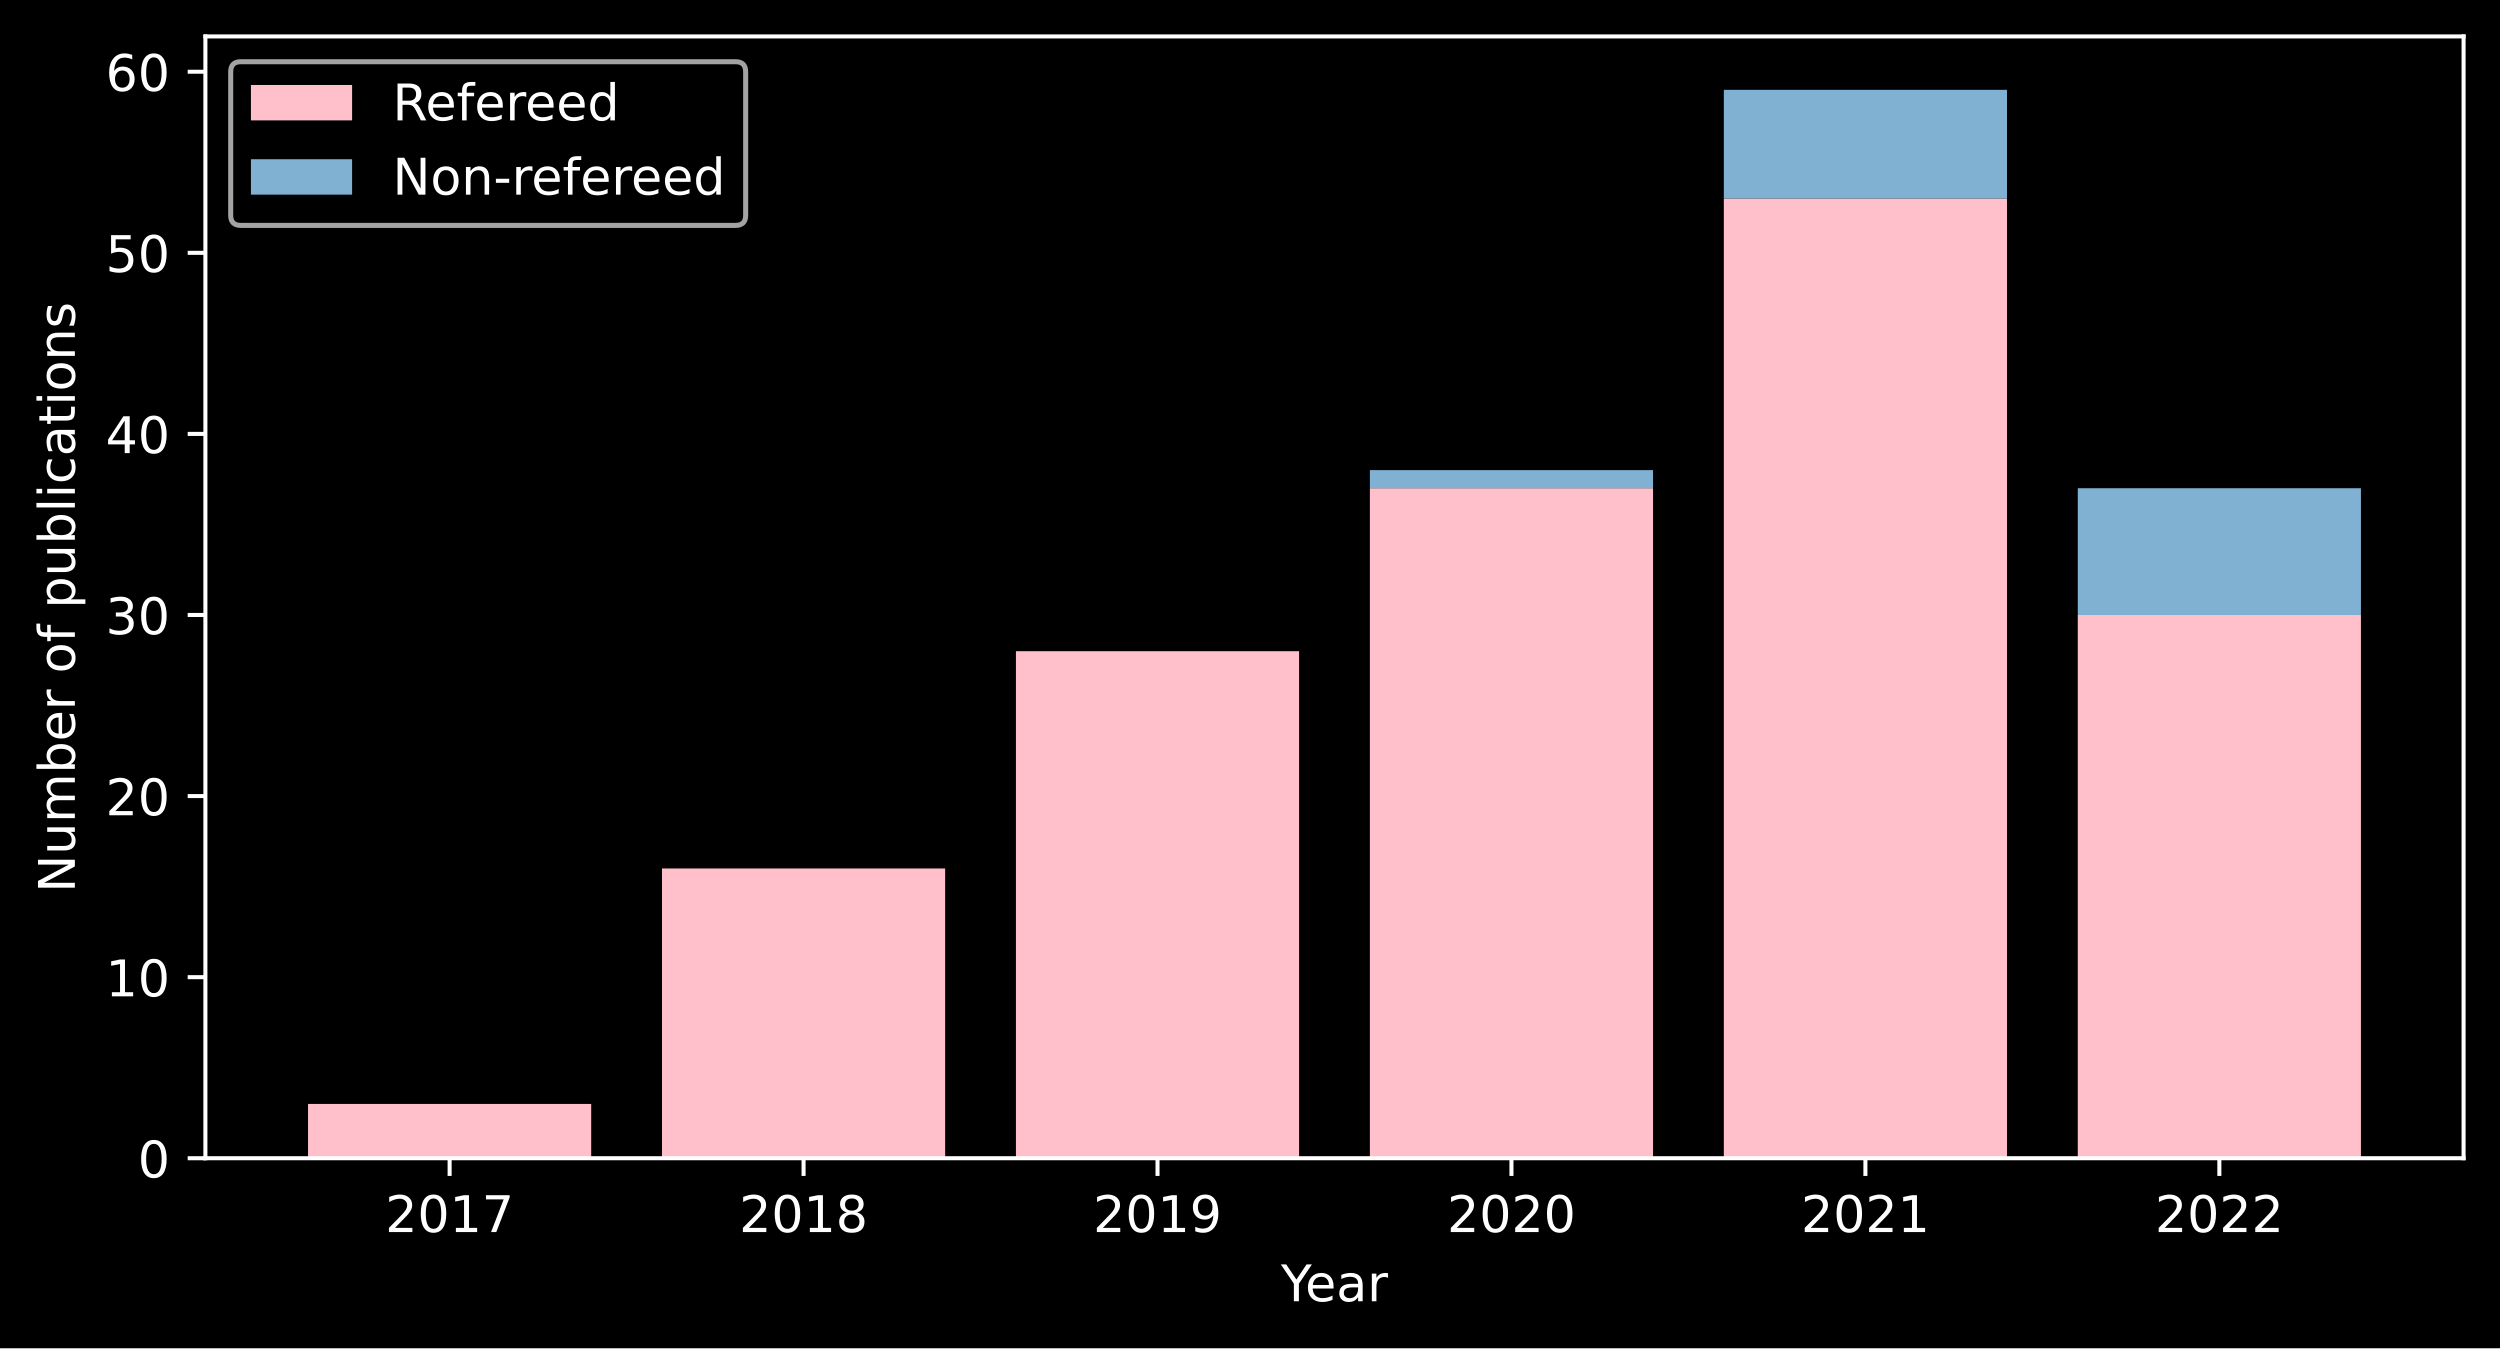
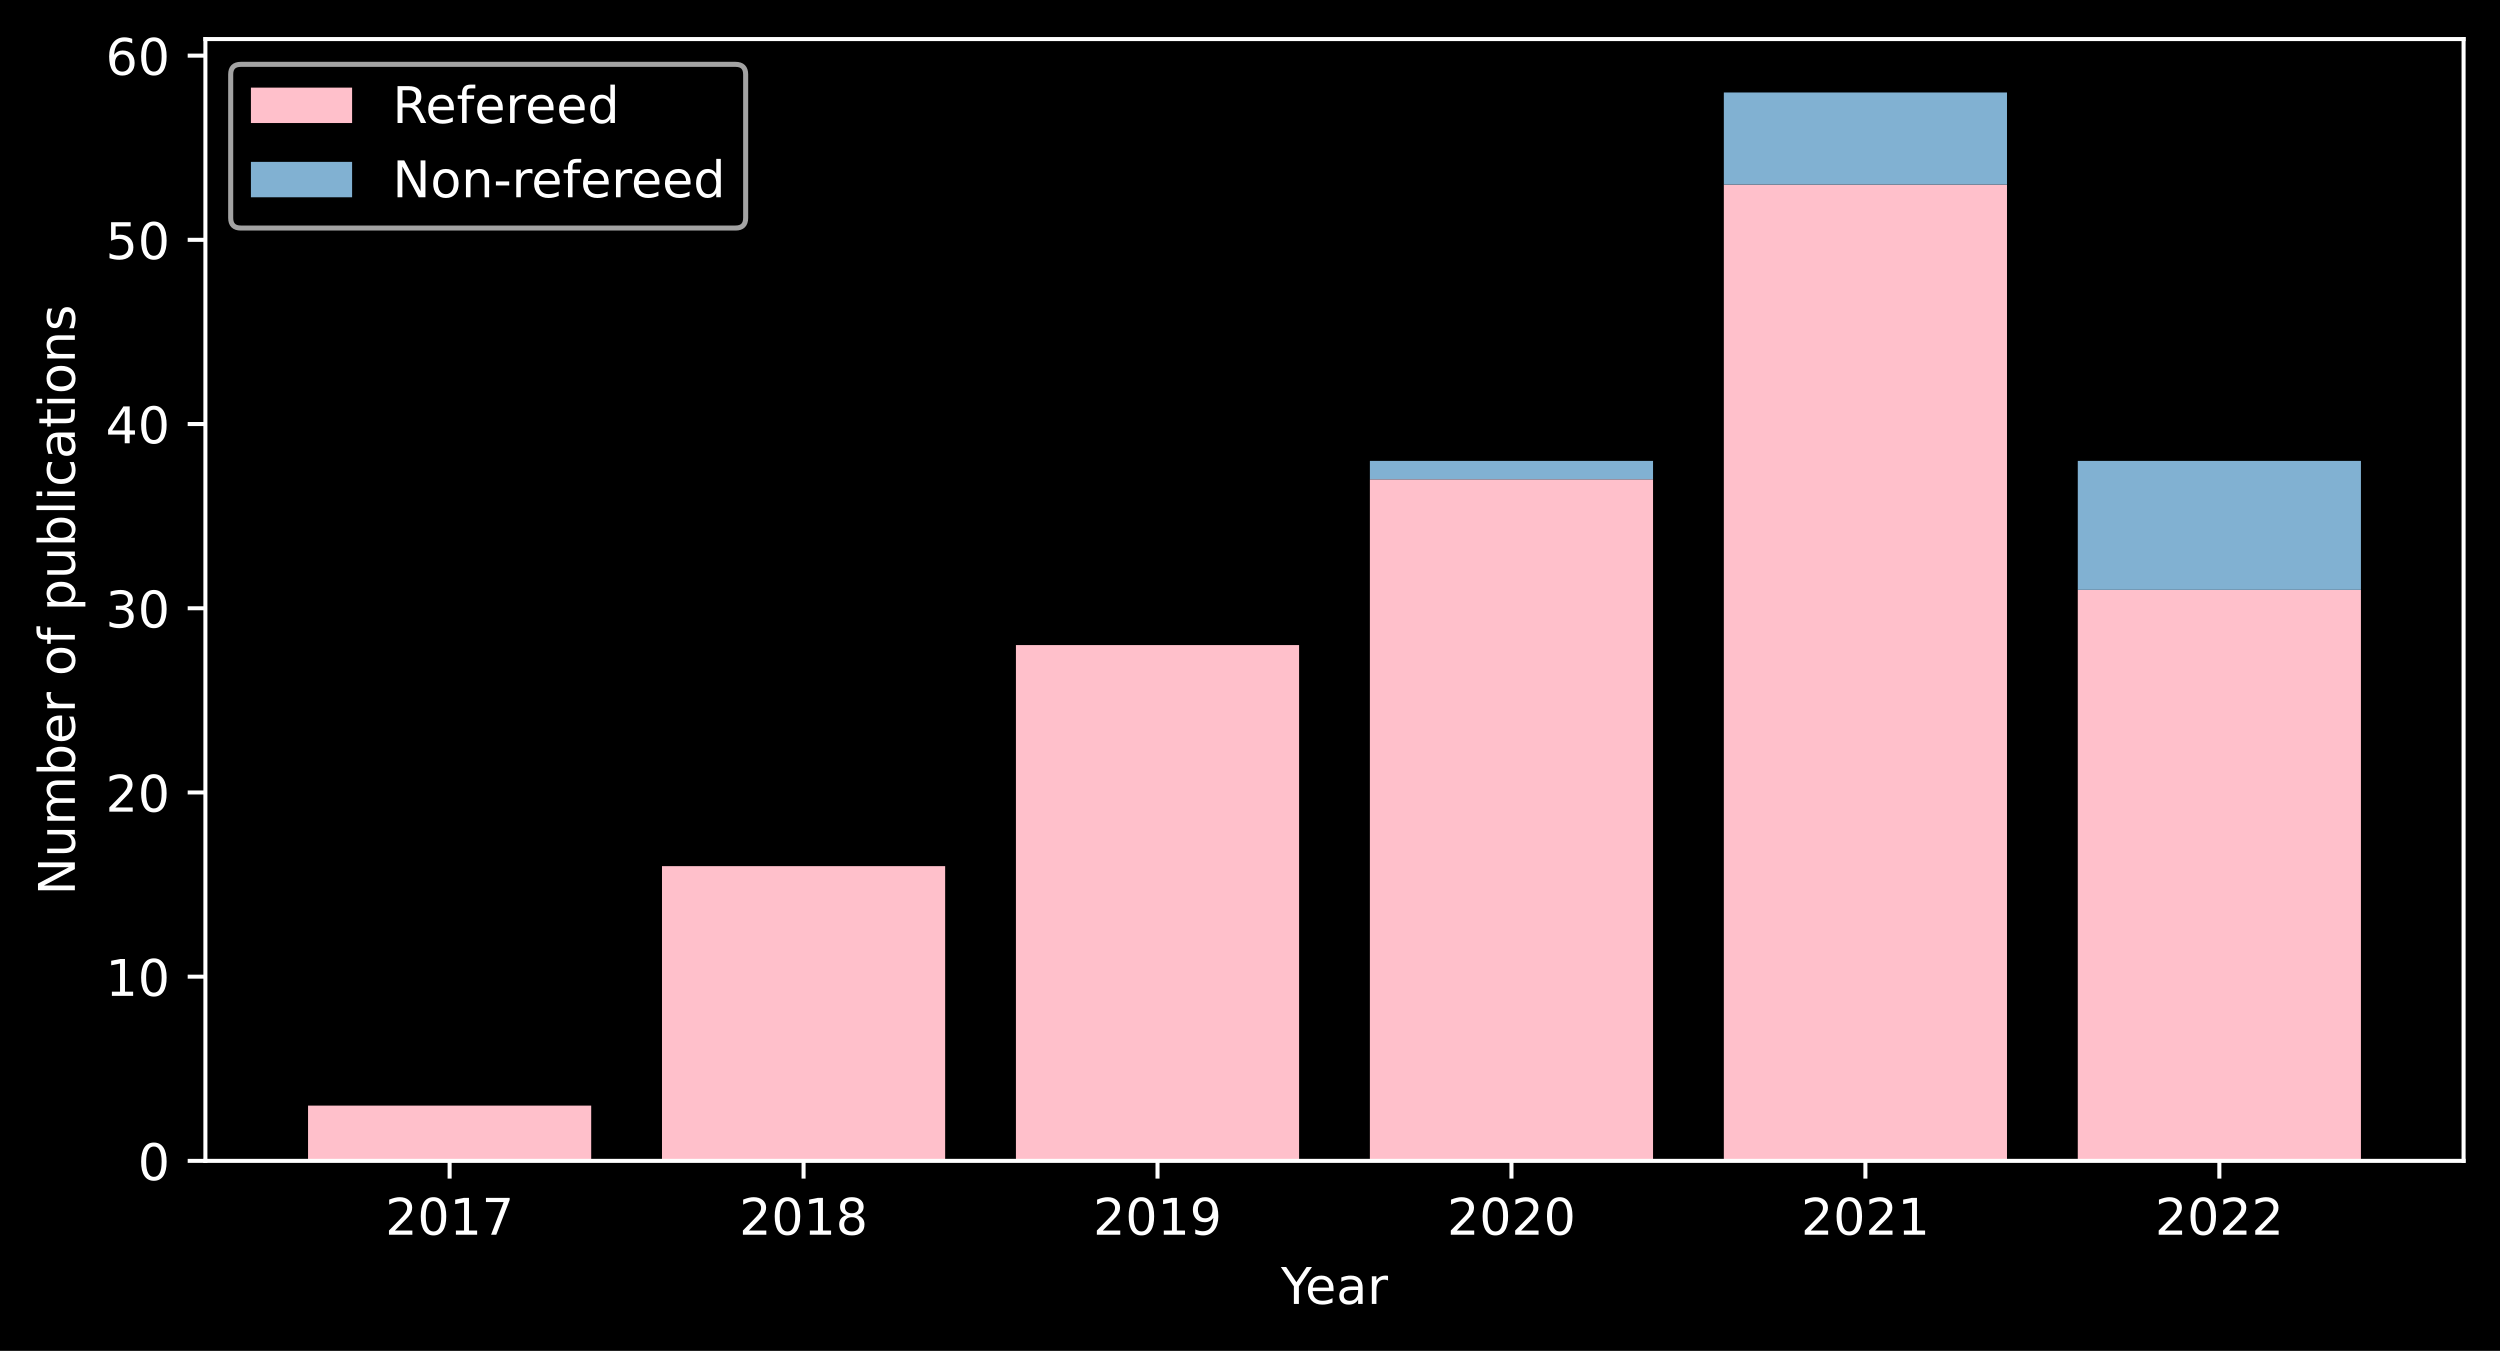
- <svg xmlns="http://www.w3.org/2000/svg" xmlns:xlink="http://www.w3.org/1999/xlink" width="494.203pt" height="266.516pt" viewBox="0 0 494.203 266.516" version="1.1">
+ <svg xmlns="http://www.w3.org/2000/svg" xmlns:xlink="http://www.w3.org/1999/xlink" width="494.203pt" height="267.038pt" viewBox="0 0 494.203 267.038" version="1.1">
  <defs>
    <style type="text/css">*{stroke-linejoin: round; stroke-linecap: butt}</style>
  </defs>
  <g id="figure_1">
    <g id="patch_1">
-       <path d="M 0 266.516  L 494.203 266.516  L 494.203 0  L 0 0  z " />
+       <path d="M 0 267.038  L 494.203 267.038  L 494.203 0  L 0 0  z " />
    </g>
    <g id="axes_1">
      <g id="patch_2">
-         <path d="M 40.603 228.96  L 487.003 228.96  L 487.003 7.2  L 40.603 7.2  z " />
+         <path d="M 40.603 229.482  L 487.003 229.482  L 487.003 7.722  L 40.603 7.722  z " />
      </g>
      <g id="patch_3">
-         <path d="M 410.737 228.96  L 466.712 228.96  L 466.712 121.57  L 410.737 121.57  z " clip-path="url(#p4debf9d6b7)" style="fill: #ffc0cb" />
+         <path d="M 410.737 229.482  L 466.712 229.482  L 466.712 116.599  L 410.737 116.599  z " clip-path="url(#pd2d037dad0)" style="fill: #ffc0cb" />
      </g>
      <g id="patch_4">
-         <path d="M 340.769 228.96  L 396.744 228.96  L 396.744 39.238  L 340.769 39.238  z " clip-path="url(#p4debf9d6b7)" style="fill: #ffc0cb" />
+         <path d="M 340.769 229.482  L 396.744 229.482  L 396.744 36.489  L 340.769 36.489  z " clip-path="url(#pd2d037dad0)" style="fill: #ffc0cb" />
      </g>
      <g id="patch_5">
-         <path d="M 270.8 228.96  L 326.775 228.96  L 326.775 96.513  L 270.8 96.513  z " clip-path="url(#p4debf9d6b7)" style="fill: #ffc0cb" />
+         <path d="M 270.8 229.482  L 326.775 229.482  L 326.775 94.751  L 270.8 94.751  z " clip-path="url(#pd2d037dad0)" style="fill: #ffc0cb" />
      </g>
      <g id="patch_6">
-         <path d="M 200.831 228.96  L 256.806 228.96  L 256.806 128.729  L 200.831 128.729  z " clip-path="url(#p4debf9d6b7)" style="fill: #ffc0cb" />
+         <path d="M 200.831 229.482  L 256.806 229.482  L 256.806 127.523  L 200.831 127.523  z " clip-path="url(#pd2d037dad0)" style="fill: #ffc0cb" />
      </g>
      <g id="patch_7">
-         <path d="M 130.863 228.96  L 186.838 228.96  L 186.838 171.685  L 130.863 171.685  z " clip-path="url(#p4debf9d6b7)" style="fill: #ffc0cb" />
+         <path d="M 130.863 229.482  L 186.838 229.482  L 186.838 171.22  L 130.863 171.22  z " clip-path="url(#pd2d037dad0)" style="fill: #ffc0cb" />
      </g>
      <g id="patch_8">
-         <path d="M 60.894 228.96  L 116.869 228.96  L 116.869 218.221  L 60.894 218.221  z " clip-path="url(#p4debf9d6b7)" style="fill: #ffc0cb" />
+         <path d="M 60.894 229.482  L 116.869 229.482  L 116.869 218.558  L 60.894 218.558  z " clip-path="url(#pd2d037dad0)" style="fill: #ffc0cb" />
      </g>
      <g id="patch_9">
-         <path d="M 410.737 121.57  L 466.712 121.57  L 466.712 96.513  L 410.737 96.513  z " clip-path="url(#p4debf9d6b7)" style="fill: #81b1d2" />
+         <path d="M 410.737 116.599  L 466.712 116.599  L 466.712 91.11  L 410.737 91.11  z " clip-path="url(#pd2d037dad0)" style="fill: #81b1d2" />
      </g>
      <g id="patch_10">
-         <path d="M 340.769 39.238  L 396.744 39.238  L 396.744 17.76  L 340.769 17.76  z " clip-path="url(#p4debf9d6b7)" style="fill: #81b1d2" />
+         <path d="M 340.769 36.489  L 396.744 36.489  L 396.744 18.282  L 340.769 18.282  z " clip-path="url(#pd2d037dad0)" style="fill: #81b1d2" />
      </g>
      <g id="patch_11">
-         <path d="M 270.8 96.513  L 326.775 96.513  L 326.775 92.933  L 270.8 92.933  z " clip-path="url(#p4debf9d6b7)" style="fill: #81b1d2" />
+         <path d="M 270.8 94.751  L 326.775 94.751  L 326.775 91.11  L 270.8 91.11  z " clip-path="url(#pd2d037dad0)" style="fill: #81b1d2" />
      </g>
      <g id="patch_12">
-         <path d="M 200.831 128.729  L 256.806 128.729  L 256.806 128.729  L 200.831 128.729  z " clip-path="url(#p4debf9d6b7)" style="fill: #81b1d2" />
+         <path d="M 200.831 127.523  L 256.806 127.523  L 256.806 127.523  L 200.831 127.523  z " clip-path="url(#pd2d037dad0)" style="fill: #81b1d2" />
      </g>
      <g id="patch_13">
-         <path d="M 130.863 171.685  L 186.838 171.685  L 186.838 171.685  L 130.863 171.685  z " clip-path="url(#p4debf9d6b7)" style="fill: #81b1d2" />
+         <path d="M 130.863 171.22  L 186.838 171.22  L 186.838 171.22  L 130.863 171.22  z " clip-path="url(#pd2d037dad0)" style="fill: #81b1d2" />
      </g>
      <g id="patch_14">
-         <path d="M 60.894 218.221  L 116.869 218.221  L 116.869 218.221  L 60.894 218.221  z " clip-path="url(#p4debf9d6b7)" style="fill: #81b1d2" />
+         <path d="M 60.894 218.558  L 116.869 218.558  L 116.869 218.558  L 60.894 218.558  z " clip-path="url(#pd2d037dad0)" style="fill: #81b1d2" />
      </g>
      <g id="matplotlib.axis_1">
        <g id="xtick_1">
          <g id="line2d_1">
            <defs>
-               <path id="m9d9802f620" d="M 0 0  L 0 3.5  " style="stroke: #ffffff; stroke-width: 0.8" />
-             </defs>
-             <g>
-               <use xlink:href="#m9d9802f620" x="438.725" y="228.96" style="fill: #ffffff; stroke: #ffffff; stroke-width: 0.8" />
+               <path id="m6d2f8102c8" d="M 0 0  L 0 3.5  " style="stroke: #ffffff; stroke-width: 0.8" />
+             </defs>
+             <g>
+               <use xlink:href="#m6d2f8102c8" x="438.725" y="229.482" style="fill: #ffffff; stroke: #ffffff; stroke-width: 0.8" />
            </g>
          </g>
          <g id="text_1">
-             <g style="fill: #ffffff" transform="translate(425.9998 243.5584)scale(0.1 -0.1)">
+             <g style="fill: #ffffff" transform="translate(425.9998 244.0804)scale(0.1 -0.1)">
              <defs>
                <path id="DejaVuSans-32" d="M 1228 531  L 3431 531  L 3431 0  L 469 0  L 469 531  Q 828 903 1448 1529  Q 2069 2156 2228 2338  Q 2531 2678 2651 2914  Q 2772 3150 2772 3378  Q 2772 3750 2511 3984  Q 2250 4219 1831 4219  Q 1534 4219 1204 4116  Q 875 4013 500 3803  L 500 4441  Q 881 4594 1212 4672  Q 1544 4750 1819 4750  Q 2544 4750 2975 4387  Q 3406 4025 3406 3419  Q 3406 3131 3298 2873  Q 3191 2616 2906 2266  Q 2828 2175 2409 1742  Q 1991 1309 1228 531  z " transform="scale(0.015625)" />
                <path id="DejaVuSans-30" d="M 2034 4250  Q 1547 4250 1301 3770  Q 1056 3291 1056 2328  Q 1056 1369 1301 889  Q 1547 409 2034 409  Q 2525 409 2770 889  Q 3016 1369 3016 2328  Q 3016 3291 2770 3770  Q 2525 4250 2034 4250  z M 2034 4750  Q 2819 4750 3233 4129  Q 3647 3509 3647 2328  Q 3647 1150 3233 529  Q 2819 -91 2034 -91  Q 1250 -91 836 529  Q 422 1150 422 2328  Q 422 3509 836 4129  Q 1250 4750 2034 4750  z " transform="scale(0.015625)" />
              </defs>
              <use xlink:href="#DejaVuSans-32" />
              <use xlink:href="#DejaVuSans-30" x="63.623" />
              <use xlink:href="#DejaVuSans-32" x="127.246" />
              <use xlink:href="#DejaVuSans-32" x="190.869" />
            </g>
          </g>
        </g>
        <g id="xtick_2">
          <g id="line2d_2">
            <g>
-               <use xlink:href="#m9d9802f620" x="368.756" y="228.96" style="fill: #ffffff; stroke: #ffffff; stroke-width: 0.8" />
+               <use xlink:href="#m6d2f8102c8" x="368.756" y="229.482" style="fill: #ffffff; stroke: #ffffff; stroke-width: 0.8" />
            </g>
          </g>
          <g id="text_2">
-             <g style="fill: #ffffff" transform="translate(356.0311 243.5584)scale(0.1 -0.1)">
+             <g style="fill: #ffffff" transform="translate(356.0311 244.0804)scale(0.1 -0.1)">
              <defs>
                <path id="DejaVuSans-31" d="M 794 531  L 1825 531  L 1825 4091  L 703 3866  L 703 4441  L 1819 4666  L 2450 4666  L 2450 531  L 3481 531  L 3481 0  L 794 0  L 794 531  z " transform="scale(0.015625)" />
              </defs>
              <use xlink:href="#DejaVuSans-32" />
              <use xlink:href="#DejaVuSans-30" x="63.623" />
              <use xlink:href="#DejaVuSans-32" x="127.246" />
              <use xlink:href="#DejaVuSans-31" x="190.869" />
            </g>
          </g>
        </g>
        <g id="xtick_3">
          <g id="line2d_3">
            <g>
-               <use xlink:href="#m9d9802f620" x="298.787" y="228.96" style="fill: #ffffff; stroke: #ffffff; stroke-width: 0.8" />
+               <use xlink:href="#m6d2f8102c8" x="298.787" y="229.482" style="fill: #ffffff; stroke: #ffffff; stroke-width: 0.8" />
            </g>
          </g>
          <g id="text_3">
-             <g style="fill: #ffffff" transform="translate(286.0625 243.5584)scale(0.1 -0.1)">
+             <g style="fill: #ffffff" transform="translate(286.0625 244.0804)scale(0.1 -0.1)">
              <use xlink:href="#DejaVuSans-32" />
              <use xlink:href="#DejaVuSans-30" x="63.623" />
              <use xlink:href="#DejaVuSans-32" x="127.246" />
              <use xlink:href="#DejaVuSans-30" x="190.869" />
            </g>
          </g>
        </g>
        <g id="xtick_4">
          <g id="line2d_4">
            <g>
-               <use xlink:href="#m9d9802f620" x="228.819" y="228.96" style="fill: #ffffff; stroke: #ffffff; stroke-width: 0.8" />
+               <use xlink:href="#m6d2f8102c8" x="228.819" y="229.482" style="fill: #ffffff; stroke: #ffffff; stroke-width: 0.8" />
            </g>
          </g>
          <g id="text_4">
-             <g style="fill: #ffffff" transform="translate(216.0938 243.5584)scale(0.1 -0.1)">
+             <g style="fill: #ffffff" transform="translate(216.0938 244.0804)scale(0.1 -0.1)">
              <defs>
                <path id="DejaVuSans-39" d="M 703 97  L 703 672  Q 941 559 1184 500  Q 1428 441 1663 441  Q 2288 441 2617 861  Q 2947 1281 2994 2138  Q 2813 1869 2534 1725  Q 2256 1581 1919 1581  Q 1219 1581 811 2004  Q 403 2428 403 3163  Q 403 3881 828 4315  Q 1253 4750 1959 4750  Q 2769 4750 3195 4129  Q 3622 3509 3622 2328  Q 3622 1225 3098 567  Q 2575 -91 1691 -91  Q 1453 -91 1209 -44  Q 966 3 703 97  z M 1959 2075  Q 2384 2075 2632 2365  Q 2881 2656 2881 3163  Q 2881 3666 2632 3958  Q 2384 4250 1959 4250  Q 1534 4250 1286 3958  Q 1038 3666 1038 3163  Q 1038 2656 1286 2365  Q 1534 2075 1959 2075  z " transform="scale(0.015625)" />
              </defs>
              <use xlink:href="#DejaVuSans-32" />
              <use xlink:href="#DejaVuSans-30" x="63.623" />
              <use xlink:href="#DejaVuSans-31" x="127.246" />
              <use xlink:href="#DejaVuSans-39" x="190.869" />
            </g>
          </g>
        </g>
        <g id="xtick_5">
          <g id="line2d_5">
            <g>
-               <use xlink:href="#m9d9802f620" x="158.85" y="228.96" style="fill: #ffffff; stroke: #ffffff; stroke-width: 0.8" />
+               <use xlink:href="#m6d2f8102c8" x="158.85" y="229.482" style="fill: #ffffff; stroke: #ffffff; stroke-width: 0.8" />
            </g>
          </g>
          <g id="text_5">
-             <g style="fill: #ffffff" transform="translate(146.1251 243.5584)scale(0.1 -0.1)">
+             <g style="fill: #ffffff" transform="translate(146.1251 244.0804)scale(0.1 -0.1)">
              <defs>
                <path id="DejaVuSans-38" d="M 2034 2216  Q 1584 2216 1326 1975  Q 1069 1734 1069 1313  Q 1069 891 1326 650  Q 1584 409 2034 409  Q 2484 409 2743 651  Q 3003 894 3003 1313  Q 3003 1734 2745 1975  Q 2488 2216 2034 2216  z M 1403 2484  Q 997 2584 770 2862  Q 544 3141 544 3541  Q 544 4100 942 4425  Q 1341 4750 2034 4750  Q 2731 4750 3128 4425  Q 3525 4100 3525 3541  Q 3525 3141 3298 2862  Q 3072 2584 2669 2484  Q 3125 2378 3379 2068  Q 3634 1759 3634 1313  Q 3634 634 3220 271  Q 2806 -91 2034 -91  Q 1263 -91 848 271  Q 434 634 434 1313  Q 434 1759 690 2068  Q 947 2378 1403 2484  z M 1172 3481  Q 1172 3119 1398 2916  Q 1625 2713 2034 2713  Q 2441 2713 2670 2916  Q 2900 3119 2900 3481  Q 2900 3844 2670 4047  Q 2441 4250 2034 4250  Q 1625 4250 1398 4047  Q 1172 3844 1172 3481  z " transform="scale(0.015625)" />
              </defs>
              <use xlink:href="#DejaVuSans-32" />
              <use xlink:href="#DejaVuSans-30" x="63.623" />
              <use xlink:href="#DejaVuSans-31" x="127.246" />
              <use xlink:href="#DejaVuSans-38" x="190.869" />
            </g>
          </g>
        </g>
        <g id="xtick_6">
          <g id="line2d_6">
            <g>
-               <use xlink:href="#m9d9802f620" x="88.881" y="228.96" style="fill: #ffffff; stroke: #ffffff; stroke-width: 0.8" />
+               <use xlink:href="#m6d2f8102c8" x="88.881" y="229.482" style="fill: #ffffff; stroke: #ffffff; stroke-width: 0.8" />
            </g>
          </g>
          <g id="text_6">
-             <g style="fill: #ffffff" transform="translate(76.1565 243.5584)scale(0.1 -0.1)">
+             <g style="fill: #ffffff" transform="translate(76.1565 244.0804)scale(0.1 -0.1)">
              <defs>
                <path id="DejaVuSans-37" d="M 525 4666  L 3525 4666  L 3525 4397  L 1831 0  L 1172 0  L 2766 4134  L 525 4134  L 525 4666  z " transform="scale(0.015625)" />
              </defs>
              <use xlink:href="#DejaVuSans-32" />
              <use xlink:href="#DejaVuSans-30" x="63.623" />
              <use xlink:href="#DejaVuSans-31" x="127.246" />
              <use xlink:href="#DejaVuSans-37" x="190.869" />
            </g>
          </g>
        </g>
        <g id="text_7">
-           <g style="fill: #ffffff" transform="translate(253.2156 257.2366)scale(0.1 -0.1)">
+           <g style="fill: #ffffff" transform="translate(253.2156 257.7585)scale(0.1 -0.1)">
            <defs>
              <path id="DejaVuSans-59" d="M -13 4666  L 666 4666  L 1959 2747  L 3244 4666  L 3922 4666  L 2272 2222  L 2272 0  L 1638 0  L 1638 2222  L -13 4666  z " transform="scale(0.015625)" />
              <path id="DejaVuSans-65" d="M 3597 1894  L 3597 1613  L 953 1613  Q 991 1019 1311 708  Q 1631 397 2203 397  Q 2534 397 2845 478  Q 3156 559 3463 722  L 3463 178  Q 3153 47 2828 -22  Q 2503 -91 2169 -91  Q 1331 -91 842 396  Q 353 884 353 1716  Q 353 2575 817 3079  Q 1281 3584 2069 3584  Q 2775 3584 3186 3129  Q 3597 2675 3597 1894  z M 3022 2063  Q 3016 2534 2758 2815  Q 2500 3097 2075 3097  Q 1594 3097 1305 2825  Q 1016 2553 972 2059  L 3022 2063  z " transform="scale(0.015625)" />
              <path id="DejaVuSans-61" d="M 2194 1759  Q 1497 1759 1228 1600  Q 959 1441 959 1056  Q 959 750 1161 570  Q 1363 391 1709 391  Q 2188 391 2477 730  Q 2766 1069 2766 1631  L 2766 1759  L 2194 1759  z M 3341 1997  L 3341 0  L 2766 0  L 2766 531  Q 2569 213 2275 61  Q 1981 -91 1556 -91  Q 1019 -91 701 211  Q 384 513 384 1019  Q 384 1609 779 1909  Q 1175 2209 1959 2209  L 2766 2209  L 2766 2266  Q 2766 2663 2505 2880  Q 2244 3097 1772 3097  Q 1472 3097 1187 3025  Q 903 2953 641 2809  L 641 3341  Q 956 3463 1253 3523  Q 1550 3584 1831 3584  Q 2591 3584 2966 3190  Q 3341 2797 3341 1997  z " transform="scale(0.015625)" />
              <path id="DejaVuSans-72" d="M 2631 2963  Q 2534 3019 2420 3045  Q 2306 3072 2169 3072  Q 1681 3072 1420 2755  Q 1159 2438 1159 1844  L 1159 0  L 581 0  L 581 3500  L 1159 3500  L 1159 2956  Q 1341 3275 1631 3429  Q 1922 3584 2338 3584  Q 2397 3584 2469 3576  Q 2541 3569 2628 3553  L 2631 2963  z " transform="scale(0.015625)" />
            </defs>
            <use xlink:href="#DejaVuSans-59" />
            <use xlink:href="#DejaVuSans-65" x="47.834" />
            <use xlink:href="#DejaVuSans-61" x="109.357" />
            <use xlink:href="#DejaVuSans-72" x="170.637" />
          </g>
        </g>
      </g>
      <g id="matplotlib.axis_2">
        <g id="ytick_1">
          <g id="line2d_7">
            <defs>
-               <path id="meb8565c461" d="M 0 0  L -3.5 0  " style="stroke: #ffffff; stroke-width: 0.8" />
-             </defs>
-             <g>
-               <use xlink:href="#meb8565c461" x="40.603" y="228.96" style="fill: #ffffff; stroke: #ffffff; stroke-width: 0.8" />
+               <path id="mea087f8aa2" d="M 0 0  L -3.5 0  " style="stroke: #ffffff; stroke-width: 0.8" />
+             </defs>
+             <g>
+               <use xlink:href="#mea087f8aa2" x="40.603" y="229.482" style="fill: #ffffff; stroke: #ffffff; stroke-width: 0.8" />
            </g>
          </g>
          <g id="text_8">
-             <g style="fill: #ffffff" transform="translate(27.24063 232.7592)scale(0.1 -0.1)">
+             <g style="fill: #ffffff" transform="translate(27.24063 233.2812)scale(0.1 -0.1)">
              <use xlink:href="#DejaVuSans-30" />
            </g>
          </g>
        </g>
        <g id="ytick_2">
          <g id="line2d_8">
            <g>
-               <use xlink:href="#meb8565c461" x="40.603" y="193.163" style="fill: #ffffff; stroke: #ffffff; stroke-width: 0.8" />
+               <use xlink:href="#mea087f8aa2" x="40.603" y="193.068" style="fill: #ffffff; stroke: #ffffff; stroke-width: 0.8" />
            </g>
          </g>
          <g id="text_9">
-             <g style="fill: #ffffff" transform="translate(20.87813 196.9626)scale(0.1 -0.1)">
+             <g style="fill: #ffffff" transform="translate(20.87813 196.8674)scale(0.1 -0.1)">
              <use xlink:href="#DejaVuSans-31" />
              <use xlink:href="#DejaVuSans-30" x="63.623" />
            </g>
          </g>
        </g>
        <g id="ytick_3">
          <g id="line2d_9">
            <g>
-               <use xlink:href="#meb8565c461" x="40.603" y="157.367" style="fill: #ffffff; stroke: #ffffff; stroke-width: 0.8" />
+               <use xlink:href="#mea087f8aa2" x="40.603" y="156.654" style="fill: #ffffff; stroke: #ffffff; stroke-width: 0.8" />
            </g>
          </g>
          <g id="text_10">
-             <g style="fill: #ffffff" transform="translate(20.87813 161.166)scale(0.1 -0.1)">
+             <g style="fill: #ffffff" transform="translate(20.87813 160.4536)scale(0.1 -0.1)">
              <use xlink:href="#DejaVuSans-32" />
              <use xlink:href="#DejaVuSans-30" x="63.623" />
            </g>
          </g>
        </g>
        <g id="ytick_4">
          <g id="line2d_10">
            <g>
-               <use xlink:href="#meb8565c461" x="40.603" y="121.57" style="fill: #ffffff; stroke: #ffffff; stroke-width: 0.8" />
+               <use xlink:href="#mea087f8aa2" x="40.603" y="120.241" style="fill: #ffffff; stroke: #ffffff; stroke-width: 0.8" />
            </g>
          </g>
          <g id="text_11">
-             <g style="fill: #ffffff" transform="translate(20.87813 125.3694)scale(0.1 -0.1)">
+             <g style="fill: #ffffff" transform="translate(20.87813 124.0398)scale(0.1 -0.1)">
              <defs>
                <path id="DejaVuSans-33" d="M 2597 2516  Q 3050 2419 3304 2112  Q 3559 1806 3559 1356  Q 3559 666 3084 287  Q 2609 -91 1734 -91  Q 1441 -91 1130 -33  Q 819 25 488 141  L 488 750  Q 750 597 1062 519  Q 1375 441 1716 441  Q 2309 441 2620 675  Q 2931 909 2931 1356  Q 2931 1769 2642 2001  Q 2353 2234 1838 2234  L 1294 2234  L 1294 2753  L 1863 2753  Q 2328 2753 2575 2939  Q 2822 3125 2822 3475  Q 2822 3834 2567 4026  Q 2313 4219 1838 4219  Q 1578 4219 1281 4162  Q 984 4106 628 3988  L 628 4550  Q 988 4650 1302 4700  Q 1616 4750 1894 4750  Q 2613 4750 3031 4423  Q 3450 4097 3450 3541  Q 3450 3153 3228 2886  Q 3006 2619 2597 2516  z " transform="scale(0.015625)" />
              </defs>
              <use xlink:href="#DejaVuSans-33" />
              <use xlink:href="#DejaVuSans-30" x="63.623" />
            </g>
          </g>
        </g>
        <g id="ytick_5">
          <g id="line2d_11">
            <g>
-               <use xlink:href="#meb8565c461" x="40.603" y="85.774" style="fill: #ffffff; stroke: #ffffff; stroke-width: 0.8" />
+               <use xlink:href="#mea087f8aa2" x="40.603" y="83.827" style="fill: #ffffff; stroke: #ffffff; stroke-width: 0.8" />
            </g>
          </g>
          <g id="text_12">
-             <g style="fill: #ffffff" transform="translate(20.87813 89.57278)scale(0.1 -0.1)">
+             <g style="fill: #ffffff" transform="translate(20.87813 87.62602)scale(0.1 -0.1)">
              <defs>
                <path id="DejaVuSans-34" d="M 2419 4116  L 825 1625  L 2419 1625  L 2419 4116  z M 2253 4666  L 3047 4666  L 3047 1625  L 3713 1625  L 3713 1100  L 3047 1100  L 3047 0  L 2419 0  L 2419 1100  L 313 1100  L 313 1709  L 2253 4666  z " transform="scale(0.015625)" />
              </defs>
              <use xlink:href="#DejaVuSans-34" />
              <use xlink:href="#DejaVuSans-30" x="63.623" />
            </g>
          </g>
        </g>
        <g id="ytick_6">
          <g id="line2d_12">
            <g>
-               <use xlink:href="#meb8565c461" x="40.603" y="49.977" style="fill: #ffffff; stroke: #ffffff; stroke-width: 0.8" />
+               <use xlink:href="#mea087f8aa2" x="40.603" y="47.413" style="fill: #ffffff; stroke: #ffffff; stroke-width: 0.8" />
            </g>
          </g>
          <g id="text_13">
-             <g style="fill: #ffffff" transform="translate(20.87813 53.77617)scale(0.1 -0.1)">
+             <g style="fill: #ffffff" transform="translate(20.87813 51.21223)scale(0.1 -0.1)">
              <defs>
                <path id="DejaVuSans-35" d="M 691 4666  L 3169 4666  L 3169 4134  L 1269 4134  L 1269 2991  Q 1406 3038 1543 3061  Q 1681 3084 1819 3084  Q 2600 3084 3056 2656  Q 3513 2228 3513 1497  Q 3513 744 3044 326  Q 2575 -91 1722 -91  Q 1428 -91 1123 -41  Q 819 9 494 109  L 494 744  Q 775 591 1075 516  Q 1375 441 1709 441  Q 2250 441 2565 725  Q 2881 1009 2881 1497  Q 2881 1984 2565 2268  Q 2250 2553 1709 2553  Q 1456 2553 1204 2497  Q 953 2441 691 2322  L 691 4666  z " transform="scale(0.015625)" />
              </defs>
              <use xlink:href="#DejaVuSans-35" />
              <use xlink:href="#DejaVuSans-30" x="63.623" />
            </g>
          </g>
        </g>
        <g id="ytick_7">
          <g id="line2d_13">
            <g>
-               <use xlink:href="#meb8565c461" x="40.603" y="14.18" style="fill: #ffffff; stroke: #ffffff; stroke-width: 0.8" />
+               <use xlink:href="#mea087f8aa2" x="40.603" y="10.999" style="fill: #ffffff; stroke: #ffffff; stroke-width: 0.8" />
            </g>
          </g>
          <g id="text_14">
-             <g style="fill: #ffffff" transform="translate(20.87813 17.97956)scale(0.1 -0.1)">
+             <g style="fill: #ffffff" transform="translate(20.87813 14.79844)scale(0.1 -0.1)">
              <defs>
                <path id="DejaVuSans-36" d="M 2113 2584  Q 1688 2584 1439 2293  Q 1191 2003 1191 1497  Q 1191 994 1439 701  Q 1688 409 2113 409  Q 2538 409 2786 701  Q 3034 994 3034 1497  Q 3034 2003 2786 2293  Q 2538 2584 2113 2584  z M 3366 4563  L 3366 3988  Q 3128 4100 2886 4159  Q 2644 4219 2406 4219  Q 1781 4219 1451 3797  Q 1122 3375 1075 2522  Q 1259 2794 1537 2939  Q 1816 3084 2150 3084  Q 2853 3084 3261 2657  Q 3669 2231 3669 1497  Q 3669 778 3244 343  Q 2819 -91 2113 -91  Q 1303 -91 875 529  Q 447 1150 447 2328  Q 447 3434 972 4092  Q 1497 4750 2381 4750  Q 2619 4750 2861 4703  Q 3103 4656 3366 4563  z " transform="scale(0.015625)" />
              </defs>
              <use xlink:href="#DejaVuSans-36" />
              <use xlink:href="#DejaVuSans-30" x="63.623" />
            </g>
          </g>
        </g>
        <g id="text_15">
-           <g style="fill: #ffffff" transform="translate(14.79844 176.4542)rotate(-90)scale(0.1 -0.1)">
+           <g style="fill: #ffffff" transform="translate(14.79844 176.9762)rotate(-90)scale(0.1 -0.1)">
            <defs>
              <path id="DejaVuSans-4e" d="M 628 4666  L 1478 4666  L 3547 763  L 3547 4666  L 4159 4666  L 4159 0  L 3309 0  L 1241 3903  L 1241 0  L 628 0  L 628 4666  z " transform="scale(0.015625)" />
              <path id="DejaVuSans-75" d="M 544 1381  L 544 3500  L 1119 3500  L 1119 1403  Q 1119 906 1312 657  Q 1506 409 1894 409  Q 2359 409 2629 706  Q 2900 1003 2900 1516  L 2900 3500  L 3475 3500  L 3475 0  L 2900 0  L 2900 538  Q 2691 219 2414 64  Q 2138 -91 1772 -91  Q 1169 -91 856 284  Q 544 659 544 1381  z M 1991 3584  L 1991 3584  z " transform="scale(0.015625)" />
              <path id="DejaVuSans-6d" d="M 3328 2828  Q 3544 3216 3844 3400  Q 4144 3584 4550 3584  Q 5097 3584 5394 3201  Q 5691 2819 5691 2113  L 5691 0  L 5113 0  L 5113 2094  Q 5113 2597 4934 2840  Q 4756 3084 4391 3084  Q 3944 3084 3684 2787  Q 3425 2491 3425 1978  L 3425 0  L 2847 0  L 2847 2094  Q 2847 2600 2669 2842  Q 2491 3084 2119 3084  Q 1678 3084 1418 2786  Q 1159 2488 1159 1978  L 1159 0  L 581 0  L 581 3500  L 1159 3500  L 1159 2956  Q 1356 3278 1631 3431  Q 1906 3584 2284 3584  Q 2666 3584 2933 3390  Q 3200 3197 3328 2828  z " transform="scale(0.015625)" />
              <path id="DejaVuSans-62" d="M 3116 1747  Q 3116 2381 2855 2742  Q 2594 3103 2138 3103  Q 1681 3103 1420 2742  Q 1159 2381 1159 1747  Q 1159 1113 1420 752  Q 1681 391 2138 391  Q 2594 391 2855 752  Q 3116 1113 3116 1747  z M 1159 2969  Q 1341 3281 1617 3432  Q 1894 3584 2278 3584  Q 2916 3584 3314 3078  Q 3713 2572 3713 1747  Q 3713 922 3314 415  Q 2916 -91 2278 -91  Q 1894 -91 1617 61  Q 1341 213 1159 525  L 1159 0  L 581 0  L 581 4863  L 1159 4863  L 1159 2969  z " transform="scale(0.015625)" />
              <path id="DejaVuSans-20" transform="scale(0.015625)" />
              <path id="DejaVuSans-6f" d="M 1959 3097  Q 1497 3097 1228 2736  Q 959 2375 959 1747  Q 959 1119 1226 758  Q 1494 397 1959 397  Q 2419 397 2687 759  Q 2956 1122 2956 1747  Q 2956 2369 2687 2733  Q 2419 3097 1959 3097  z M 1959 3584  Q 2709 3584 3137 3096  Q 3566 2609 3566 1747  Q 3566 888 3137 398  Q 2709 -91 1959 -91  Q 1206 -91 779 398  Q 353 888 353 1747  Q 353 2609 779 3096  Q 1206 3584 1959 3584  z " transform="scale(0.015625)" />
              <path id="DejaVuSans-66" d="M 2375 4863  L 2375 4384  L 1825 4384  Q 1516 4384 1395 4259  Q 1275 4134 1275 3809  L 1275 3500  L 2222 3500  L 2222 3053  L 1275 3053  L 1275 0  L 697 0  L 697 3053  L 147 3053  L 147 3500  L 697 3500  L 697 3744  Q 697 4328 969 4595  Q 1241 4863 1831 4863  L 2375 4863  z " transform="scale(0.015625)" />
              <path id="DejaVuSans-70" d="M 1159 525  L 1159 -1331  L 581 -1331  L 581 3500  L 1159 3500  L 1159 2969  Q 1341 3281 1617 3432  Q 1894 3584 2278 3584  Q 2916 3584 3314 3078  Q 3713 2572 3713 1747  Q 3713 922 3314 415  Q 2916 -91 2278 -91  Q 1894 -91 1617 61  Q 1341 213 1159 525  z M 3116 1747  Q 3116 2381 2855 2742  Q 2594 3103 2138 3103  Q 1681 3103 1420 2742  Q 1159 2381 1159 1747  Q 1159 1113 1420 752  Q 1681 391 2138 391  Q 2594 391 2855 752  Q 3116 1113 3116 1747  z " transform="scale(0.015625)" />
              <path id="DejaVuSans-6c" d="M 603 4863  L 1178 4863  L 1178 0  L 603 0  L 603 4863  z " transform="scale(0.015625)" />
              <path id="DejaVuSans-69" d="M 603 3500  L 1178 3500  L 1178 0  L 603 0  L 603 3500  z M 603 4863  L 1178 4863  L 1178 4134  L 603 4134  L 603 4863  z " transform="scale(0.015625)" />
              <path id="DejaVuSans-63" d="M 3122 3366  L 3122 2828  Q 2878 2963 2633 3030  Q 2388 3097 2138 3097  Q 1578 3097 1268 2742  Q 959 2388 959 1747  Q 959 1106 1268 751  Q 1578 397 2138 397  Q 2388 397 2633 464  Q 2878 531 3122 666  L 3122 134  Q 2881 22 2623 -34  Q 2366 -91 2075 -91  Q 1284 -91 818 406  Q 353 903 353 1747  Q 353 2603 823 3093  Q 1294 3584 2113 3584  Q 2378 3584 2631 3529  Q 2884 3475 3122 3366  z " transform="scale(0.015625)" />
              <path id="DejaVuSans-74" d="M 1172 4494  L 1172 3500  L 2356 3500  L 2356 3053  L 1172 3053  L 1172 1153  Q 1172 725 1289 603  Q 1406 481 1766 481  L 2356 481  L 2356 0  L 1766 0  Q 1100 0 847 248  Q 594 497 594 1153  L 594 3053  L 172 3053  L 172 3500  L 594 3500  L 594 4494  L 1172 4494  z " transform="scale(0.015625)" />
              <path id="DejaVuSans-6e" d="M 3513 2113  L 3513 0  L 2938 0  L 2938 2094  Q 2938 2591 2744 2837  Q 2550 3084 2163 3084  Q 1697 3084 1428 2787  Q 1159 2491 1159 1978  L 1159 0  L 581 0  L 581 3500  L 1159 3500  L 1159 2956  Q 1366 3272 1645 3428  Q 1925 3584 2291 3584  Q 2894 3584 3203 3211  Q 3513 2838 3513 2113  z " transform="scale(0.015625)" />
              <path id="DejaVuSans-73" d="M 2834 3397  L 2834 2853  Q 2591 2978 2328 3040  Q 2066 3103 1784 3103  Q 1356 3103 1142 2972  Q 928 2841 928 2578  Q 928 2378 1081 2264  Q 1234 2150 1697 2047  L 1894 2003  Q 2506 1872 2764 1633  Q 3022 1394 3022 966  Q 3022 478 2636 193  Q 2250 -91 1575 -91  Q 1294 -91 989 -36  Q 684 19 347 128  L 347 722  Q 666 556 975 473  Q 1284 391 1588 391  Q 1994 391 2212 530  Q 2431 669 2431 922  Q 2431 1156 2273 1281  Q 2116 1406 1581 1522  L 1381 1569  Q 847 1681 609 1914  Q 372 2147 372 2553  Q 372 3047 722 3315  Q 1072 3584 1716 3584  Q 2034 3584 2315 3537  Q 2597 3491 2834 3397  z " transform="scale(0.015625)" />
            </defs>
            <use xlink:href="#DejaVuSans-4e" />
            <use xlink:href="#DejaVuSans-75" x="74.805" />
            <use xlink:href="#DejaVuSans-6d" x="138.184" />
            <use xlink:href="#DejaVuSans-62" x="235.596" />
            <use xlink:href="#DejaVuSans-65" x="299.072" />
            <use xlink:href="#DejaVuSans-72" x="360.596" />
            <use xlink:href="#DejaVuSans-20" x="401.709" />
            <use xlink:href="#DejaVuSans-6f" x="433.496" />
            <use xlink:href="#DejaVuSans-66" x="494.678" />
            <use xlink:href="#DejaVuSans-20" x="529.883" />
            <use xlink:href="#DejaVuSans-70" x="561.67" />
            <use xlink:href="#DejaVuSans-75" x="625.146" />
            <use xlink:href="#DejaVuSans-62" x="688.525" />
            <use xlink:href="#DejaVuSans-6c" x="752.002" />
            <use xlink:href="#DejaVuSans-69" x="779.785" />
            <use xlink:href="#DejaVuSans-63" x="807.568" />
            <use xlink:href="#DejaVuSans-61" x="862.549" />
            <use xlink:href="#DejaVuSans-74" x="923.828" />
            <use xlink:href="#DejaVuSans-69" x="963.037" />
            <use xlink:href="#DejaVuSans-6f" x="990.82" />
            <use xlink:href="#DejaVuSans-6e" x="1052.002" />
            <use xlink:href="#DejaVuSans-73" x="1115.381" />
          </g>
        </g>
      </g>
      <g id="patch_15">
-         <path d="M 40.603 228.96  L 40.603 7.2  " style="fill: none; stroke: #ffffff; stroke-width: 0.8; stroke-linejoin: miter; stroke-linecap: square" />
+         <path d="M 40.603 229.482  L 40.603 7.722  " style="fill: none; stroke: #ffffff; stroke-width: 0.8; stroke-linejoin: miter; stroke-linecap: square" />
      </g>
      <g id="patch_16">
-         <path d="M 487.003 228.96  L 487.003 7.2  " style="fill: none; stroke: #ffffff; stroke-width: 0.8; stroke-linejoin: miter; stroke-linecap: square" />
+         <path d="M 487.003 229.482  L 487.003 7.722  " style="fill: none; stroke: #ffffff; stroke-width: 0.8; stroke-linejoin: miter; stroke-linecap: square" />
      </g>
      <g id="patch_17">
-         <path d="M 40.603 228.96  L 487.003 228.96  " style="fill: none; stroke: #ffffff; stroke-width: 0.8; stroke-linejoin: miter; stroke-linecap: square" />
+         <path d="M 40.603 229.482  L 487.003 229.482  " style="fill: none; stroke: #ffffff; stroke-width: 0.8; stroke-linejoin: miter; stroke-linecap: square" />
      </g>
      <g id="patch_18">
-         <path d="M 40.603 7.2  L 487.003 7.2  " style="fill: none; stroke: #ffffff; stroke-width: 0.8; stroke-linejoin: miter; stroke-linecap: square" />
+         <path d="M 40.603 7.722  L 487.003 7.722  " style="fill: none; stroke: #ffffff; stroke-width: 0.8; stroke-linejoin: miter; stroke-linecap: square" />
      </g>
      <g id="legend_1">
        <g id="patch_19">
-           <path d="M 47.603 44.556  L 145.402 44.556  Q 147.402 44.556 147.402 42.556  L 147.402 14.2  Q 147.402 12.2 145.402 12.2  L 47.603 12.2  Q 45.603 12.2 45.603 14.2  L 45.603 42.556  Q 45.603 44.556 47.603 44.556  z " style="opacity: 0.8; stroke: #cccccc; stroke-linejoin: miter" />
+           <path d="M 47.603 45.078  L 145.402 45.078  Q 147.402 45.078 147.402 43.078  L 147.402 14.722  Q 147.402 12.722 145.402 12.722  L 47.603 12.722  Q 45.603 12.722 45.603 14.722  L 45.603 43.078  Q 45.603 45.078 47.603 45.078  z " style="opacity: 0.8; stroke: #cccccc; stroke-linejoin: miter" />
        </g>
        <g id="patch_20">
-           <path d="M 49.603 23.798  L 69.603 23.798  L 69.603 16.798  L 49.603 16.798  z " style="fill: #ffc0cb" />
+           <path d="M 49.603 24.32  L 69.603 24.32  L 69.603 17.32  L 49.603 17.32  z " style="fill: #ffc0cb" />
        </g>
        <g id="text_16">
-           <g style="fill: #ffffff" transform="translate(77.60313 23.79844)scale(0.1 -0.1)">
+           <g style="fill: #ffffff" transform="translate(77.60313 24.32042)scale(0.1 -0.1)">
            <defs>
              <path id="DejaVuSans-52" d="M 2841 2188  Q 3044 2119 3236 1894  Q 3428 1669 3622 1275  L 4263 0  L 3584 0  L 2988 1197  Q 2756 1666 2539 1819  Q 2322 1972 1947 1972  L 1259 1972  L 1259 0  L 628 0  L 628 4666  L 2053 4666  Q 2853 4666 3247 4331  Q 3641 3997 3641 3322  Q 3641 2881 3436 2590  Q 3231 2300 2841 2188  z M 1259 4147  L 1259 2491  L 2053 2491  Q 2509 2491 2742 2702  Q 2975 2913 2975 3322  Q 2975 3731 2742 3939  Q 2509 4147 2053 4147  L 1259 4147  z " transform="scale(0.015625)" />
              <path id="DejaVuSans-64" d="M 2906 2969  L 2906 4863  L 3481 4863  L 3481 0  L 2906 0  L 2906 525  Q 2725 213 2448 61  Q 2172 -91 1784 -91  Q 1150 -91 751 415  Q 353 922 353 1747  Q 353 2572 751 3078  Q 1150 3584 1784 3584  Q 2172 3584 2448 3432  Q 2725 3281 2906 2969  z M 947 1747  Q 947 1113 1208 752  Q 1469 391 1925 391  Q 2381 391 2643 752  Q 2906 1113 2906 1747  Q 2906 2381 2643 2742  Q 2381 3103 1925 3103  Q 1469 3103 1208 2742  Q 947 2381 947 1747  z " transform="scale(0.015625)" />
            </defs>
            <use xlink:href="#DejaVuSans-52" />
            <use xlink:href="#DejaVuSans-65" x="64.982" />
            <use xlink:href="#DejaVuSans-66" x="126.506" />
            <use xlink:href="#DejaVuSans-65" x="161.711" />
            <use xlink:href="#DejaVuSans-72" x="223.234" />
            <use xlink:href="#DejaVuSans-65" x="262.098" />
            <use xlink:href="#DejaVuSans-65" x="323.621" />
            <use xlink:href="#DejaVuSans-64" x="385.145" />
          </g>
        </g>
        <g id="patch_21">
-           <path d="M 49.603 38.477  L 69.603 38.477  L 69.603 31.477  L 49.603 31.477  z " style="fill: #81b1d2" />
+           <path d="M 49.603 38.999  L 69.603 38.999  L 69.603 31.999  L 49.603 31.999  z " style="fill: #81b1d2" />
        </g>
        <g id="text_17">
-           <g style="fill: #ffffff" transform="translate(77.60313 38.47656)scale(0.1 -0.1)">
+           <g style="fill: #ffffff" transform="translate(77.60313 38.99854)scale(0.1 -0.1)">
            <defs>
              <path id="DejaVuSans-2d" d="M 313 2009  L 1997 2009  L 1997 1497  L 313 1497  L 313 2009  z " transform="scale(0.015625)" />
            </defs>
            <use xlink:href="#DejaVuSans-4e" />
            <use xlink:href="#DejaVuSans-6f" x="74.805" />
            <use xlink:href="#DejaVuSans-6e" x="135.986" />
            <use xlink:href="#DejaVuSans-2d" x="199.365" />
            <use xlink:href="#DejaVuSans-72" x="235.449" />
            <use xlink:href="#DejaVuSans-65" x="274.312" />
            <use xlink:href="#DejaVuSans-66" x="335.836" />
            <use xlink:href="#DejaVuSans-65" x="371.041" />
            <use xlink:href="#DejaVuSans-72" x="432.564" />
            <use xlink:href="#DejaVuSans-65" x="471.428" />
            <use xlink:href="#DejaVuSans-65" x="532.951" />
            <use xlink:href="#DejaVuSans-64" x="594.475" />
          </g>
        </g>
      </g>
    </g>
  </g>
  <defs>
-     <clipPath id="p4debf9d6b7">
-       <rect x="40.603" y="7.2" width="446.4" height="221.76" />
+     <clipPath id="pd2d037dad0">
+       <rect x="40.603" y="7.722" width="446.4" height="221.76" />
    </clipPath>
  </defs>
</svg>
